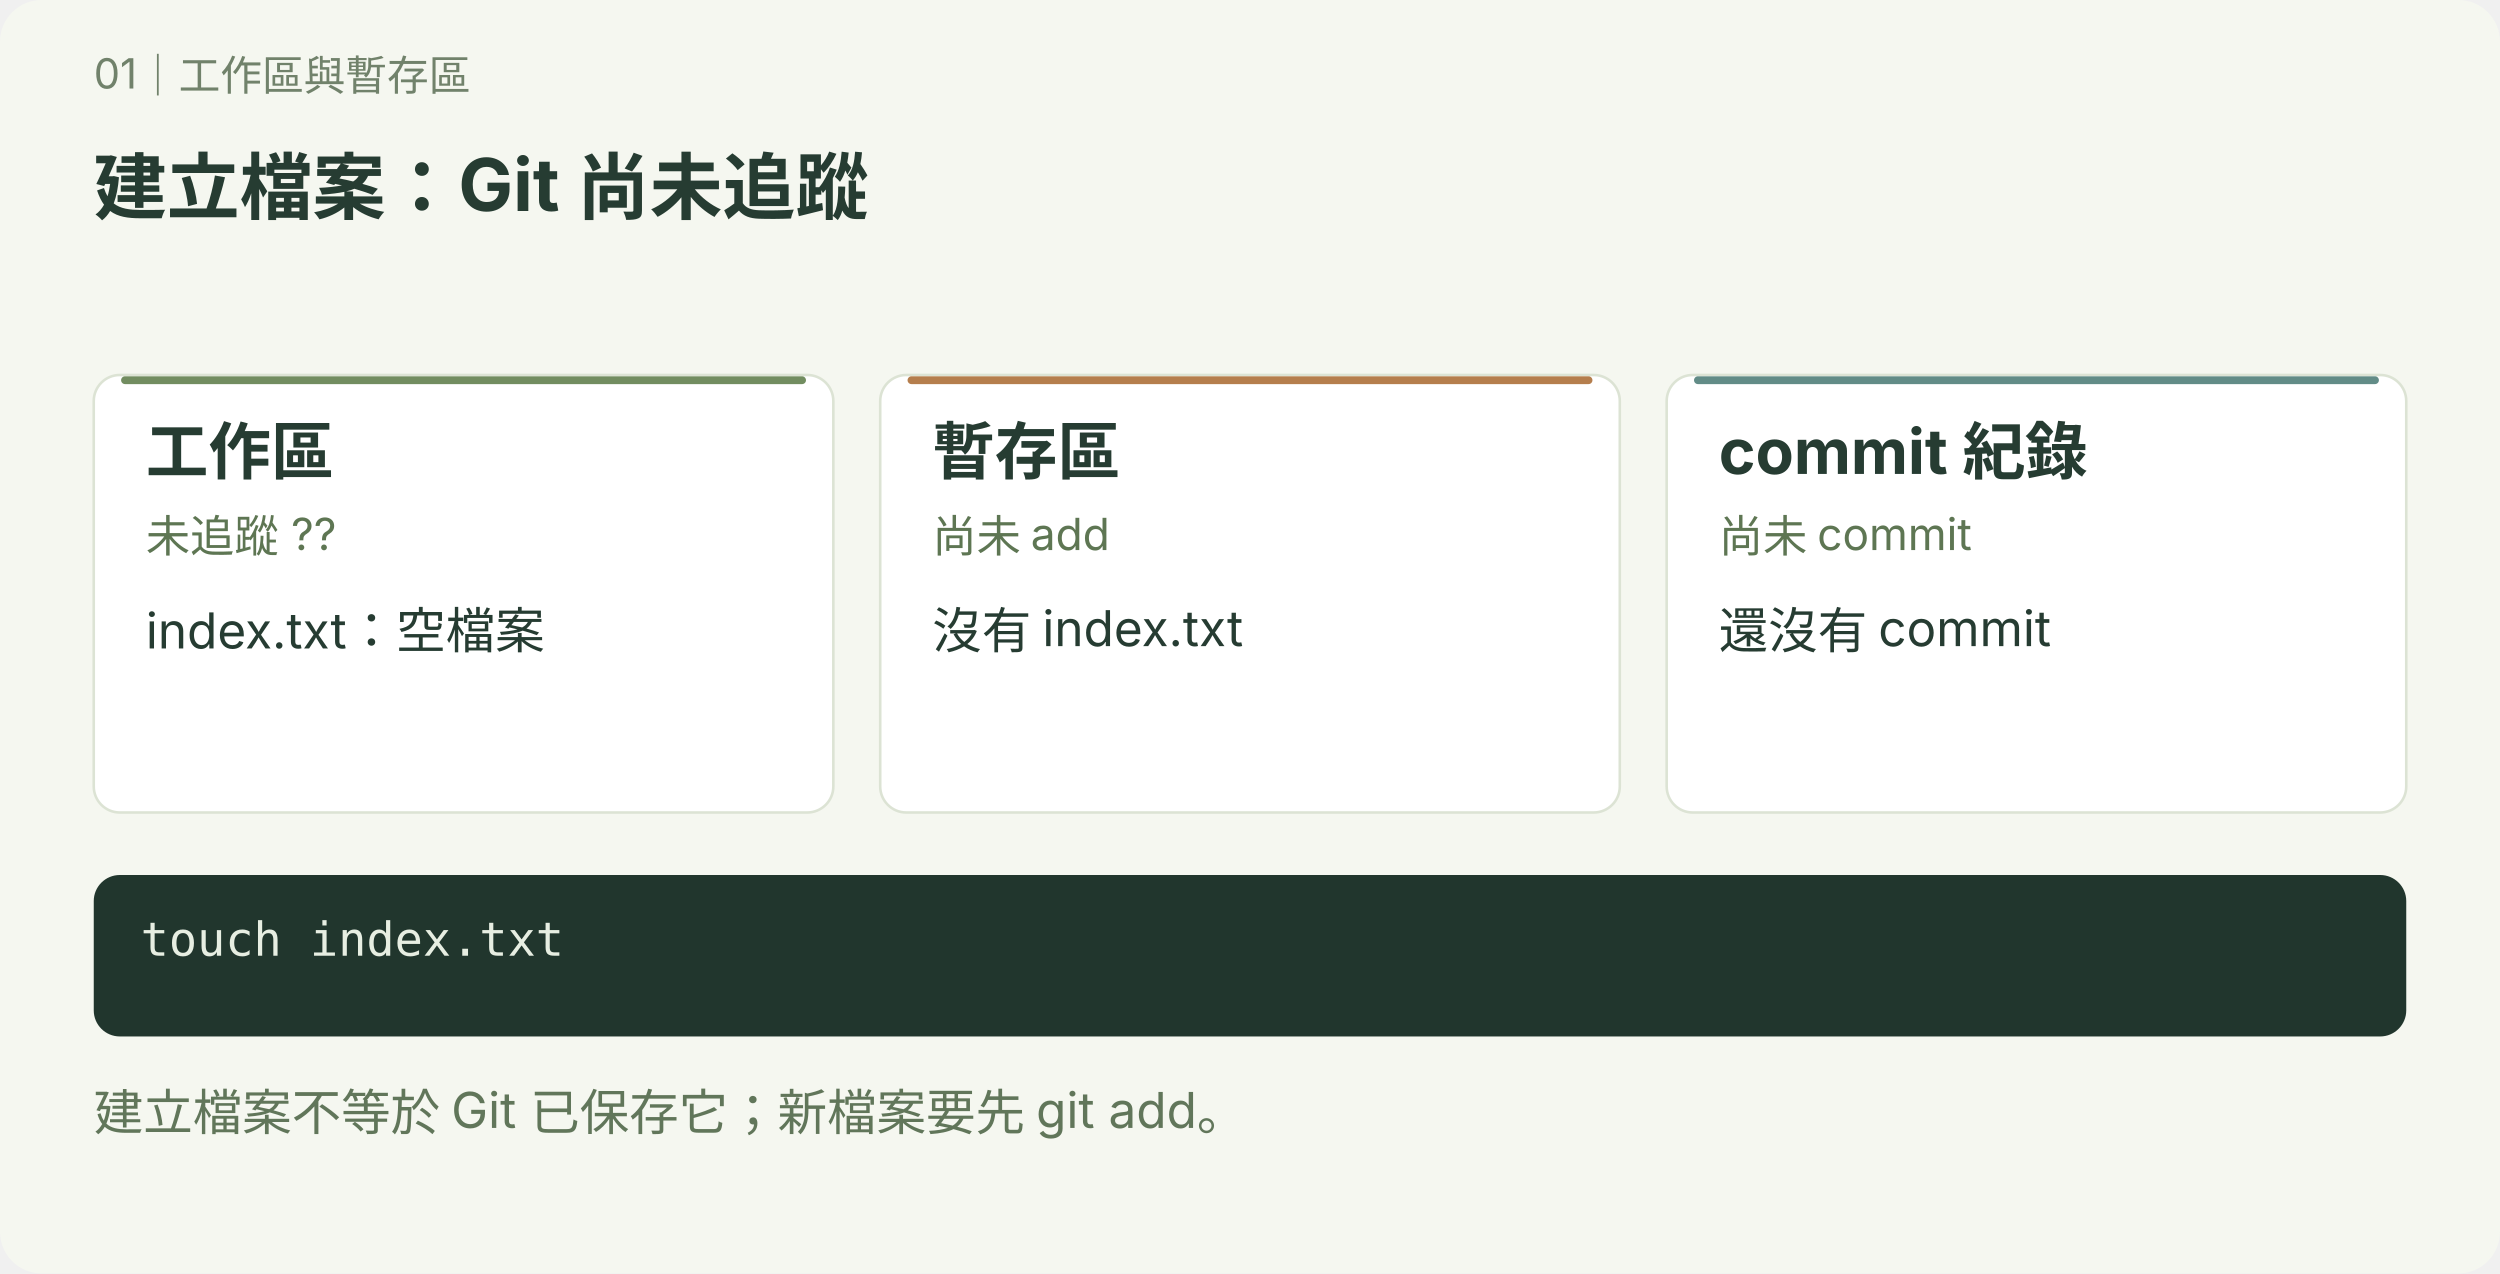
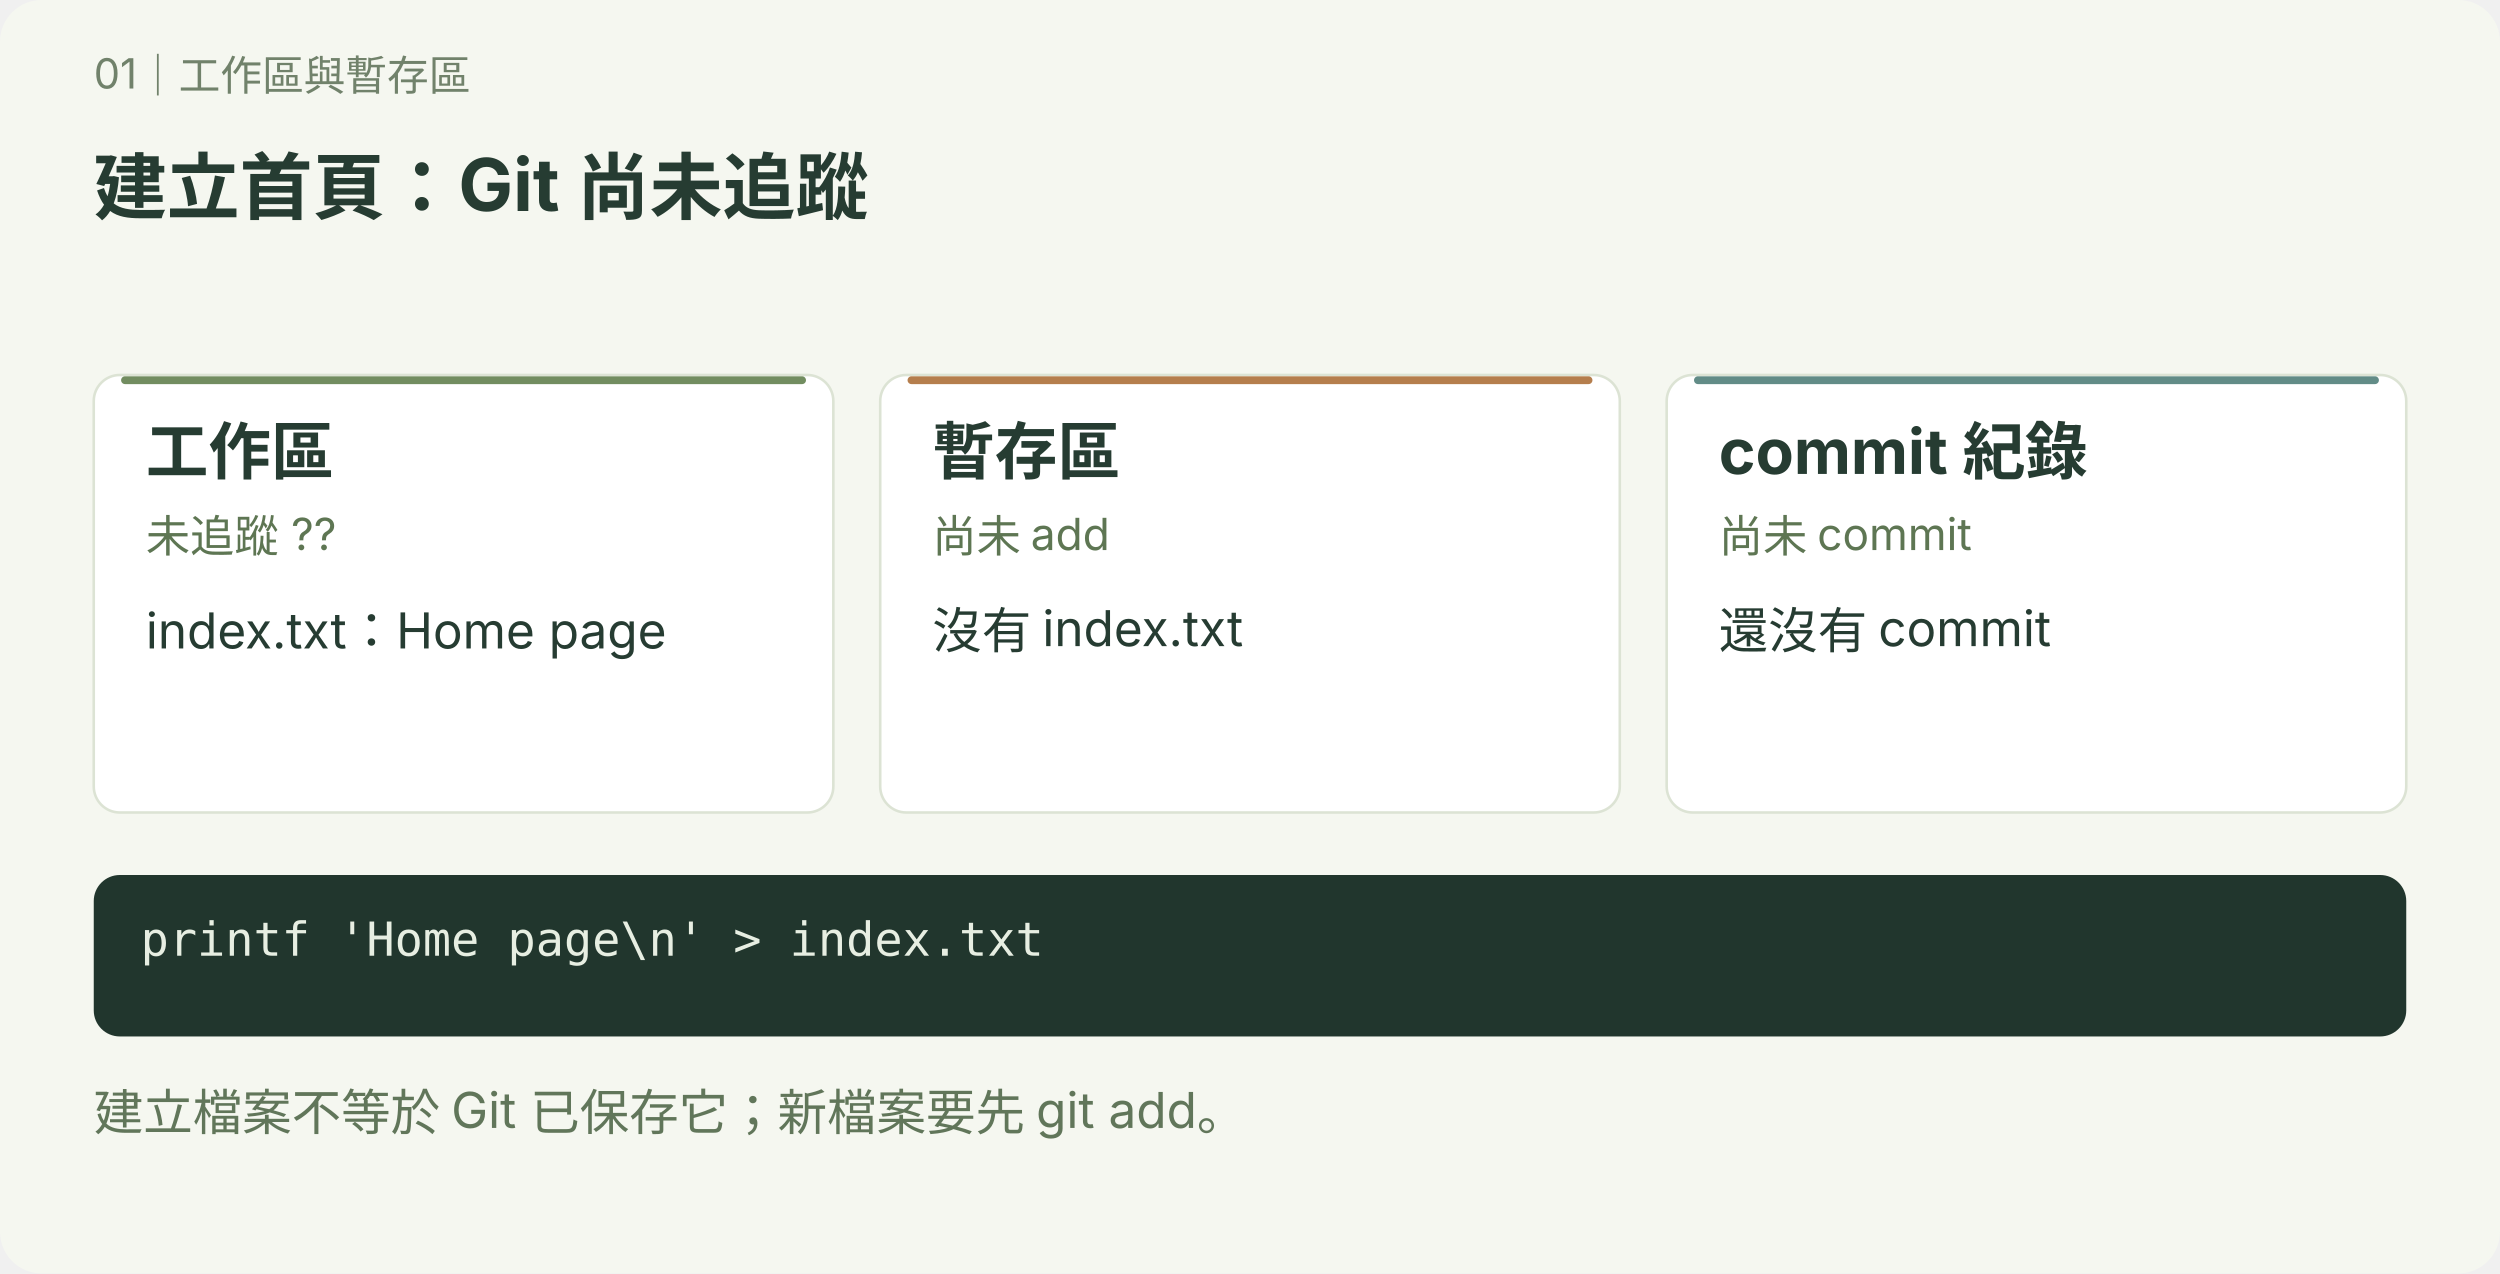
<svg xmlns="http://www.w3.org/2000/svg" viewBox="0 0 960 489" width="960" height="489" role="img" aria-labelledby="diagram-title diagram-desc">
  <style>text{font-family:system-ui,-apple-system,"Noto Sans TC","Microsoft JhengHei",sans-serif;fill:#263c32}.eyebrow{font-size:16px;fill:#71826b}.heading{font-size:28px;font-weight:650}.card-title{font-size:24px;font-weight:650}.tag{font-size:17px;fill:#5e7653}.body{font-size:19px}.command{font-size:18px;fill:#e7eee2;font-family:ui-monospace,SFMono-Regular,Consolas,monospace}.note{font-size:19px;fill:#61765a}.ref{font-size:16px;fill:#526c47}.commit{font-size:17px;font-weight:650}</style>
  <rect width="960" height="489" rx="16" fill="#f5f7f0" />
  <text x="36" y="34" class="eyebrow">
    <tspan x="36" dy="0">01｜工作區與暫存區</tspan>
  </text>
  <text x="36" y="82" class="heading">
-     <tspan x="36" dy="0">建立檔案：Git 尚未追蹤</tspan>
+     <tspan x="36" dy="0">建立首頁：Git 尚未追蹤</tspan>
  </text>
  <rect x="36" y="144" width="284" height="168" rx="10" fill="#ffffff" stroke="#dce3d4" />
  <path d="M 48 146 H 308" stroke="#728d60" stroke-width="3" stroke-linecap="round" />
  <text x="56" y="182" class="card-title">
    <tspan x="56" dy="0">工作區</tspan>
  </text>
  <text x="56" y="212" class="tag">
    <tspan x="56" dy="0">未追蹤 ??</tspan>
  </text>
  <text x="56" y="249" class="body">
-     <tspan x="56" dy="0">index.txt：空檔案</tspan>
+     <tspan x="56" dy="0">index.txt：Home page</tspan>
  </text>
  <rect x="338" y="144" width="284" height="168" rx="10" fill="#ffffff" stroke="#dce3d4" />
  <path d="M 350 146 H 610" stroke="#b57e4d" stroke-width="3" stroke-linecap="round" />
  <text x="358" y="182" class="card-title">
    <tspan x="358" dy="0">暫存區</tspan>
  </text>
  <text x="358" y="212" class="tag">
    <tspan x="358" dy="0">尚未 add</tspan>
  </text>
  <text x="358" y="249" class="body">
    <tspan x="358" dy="0">沒有 index.txt</tspan>
  </text>
  <rect x="640" y="144" width="284" height="168" rx="10" fill="#ffffff" stroke="#dce3d4" />
  <path d="M 652 146 H 912" stroke="#628c87" stroke-width="3" stroke-linecap="round" />
  <text x="660" y="182" class="card-title">
    <tspan x="660" dy="0">commit 紀錄</tspan>
  </text>
  <text x="660" y="212" class="tag">
    <tspan x="660" dy="0">尚未 commit</tspan>
  </text>
  <text x="660" y="249" class="body">
    <tspan x="660" dy="0">還沒有 commit</tspan>
  </text>
  <rect x="36" y="336" width="888" height="62" rx="10" fill="#21362d" />
  <text x="54" y="367" class="command">
-     <tspan x="54" dy="0">touch index.txt</tspan>
+     <tspan x="54" dy="0">printf 'Home page\n' &gt; index.txt</tspan>
  </text>
  <text x="36" y="434" class="note">
    <tspan x="36" dy="0">建立檔案不等於 Git 已保存它；新檔案要先 git add。</tspan>
  </text>
</svg>
